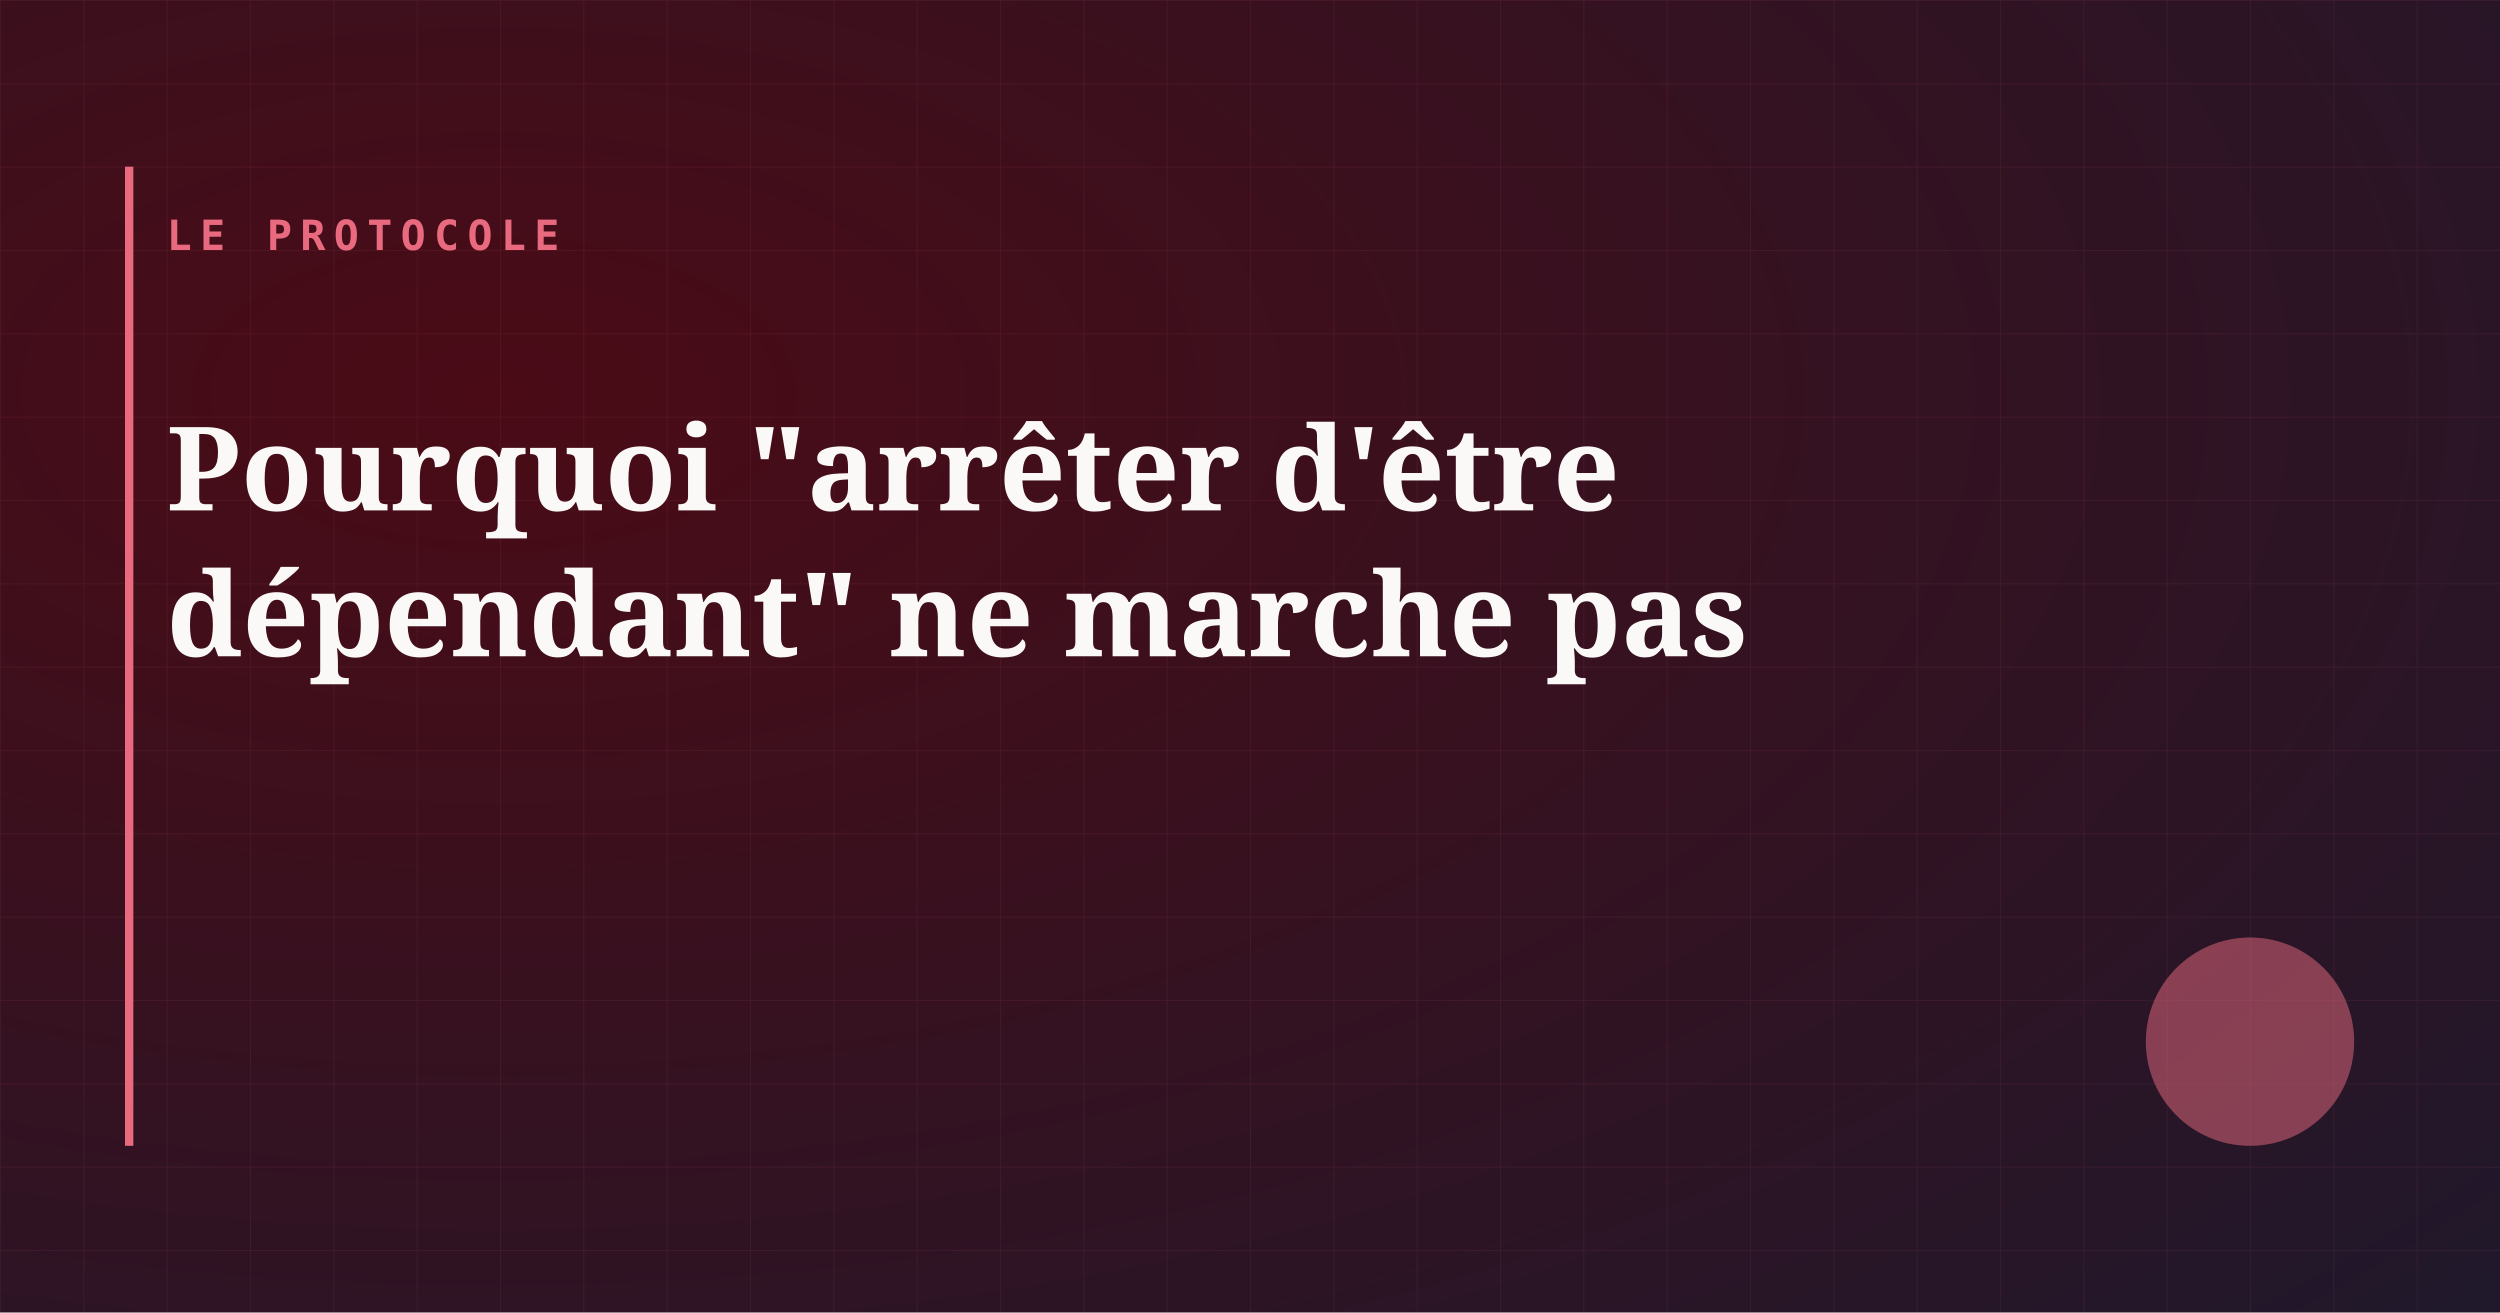
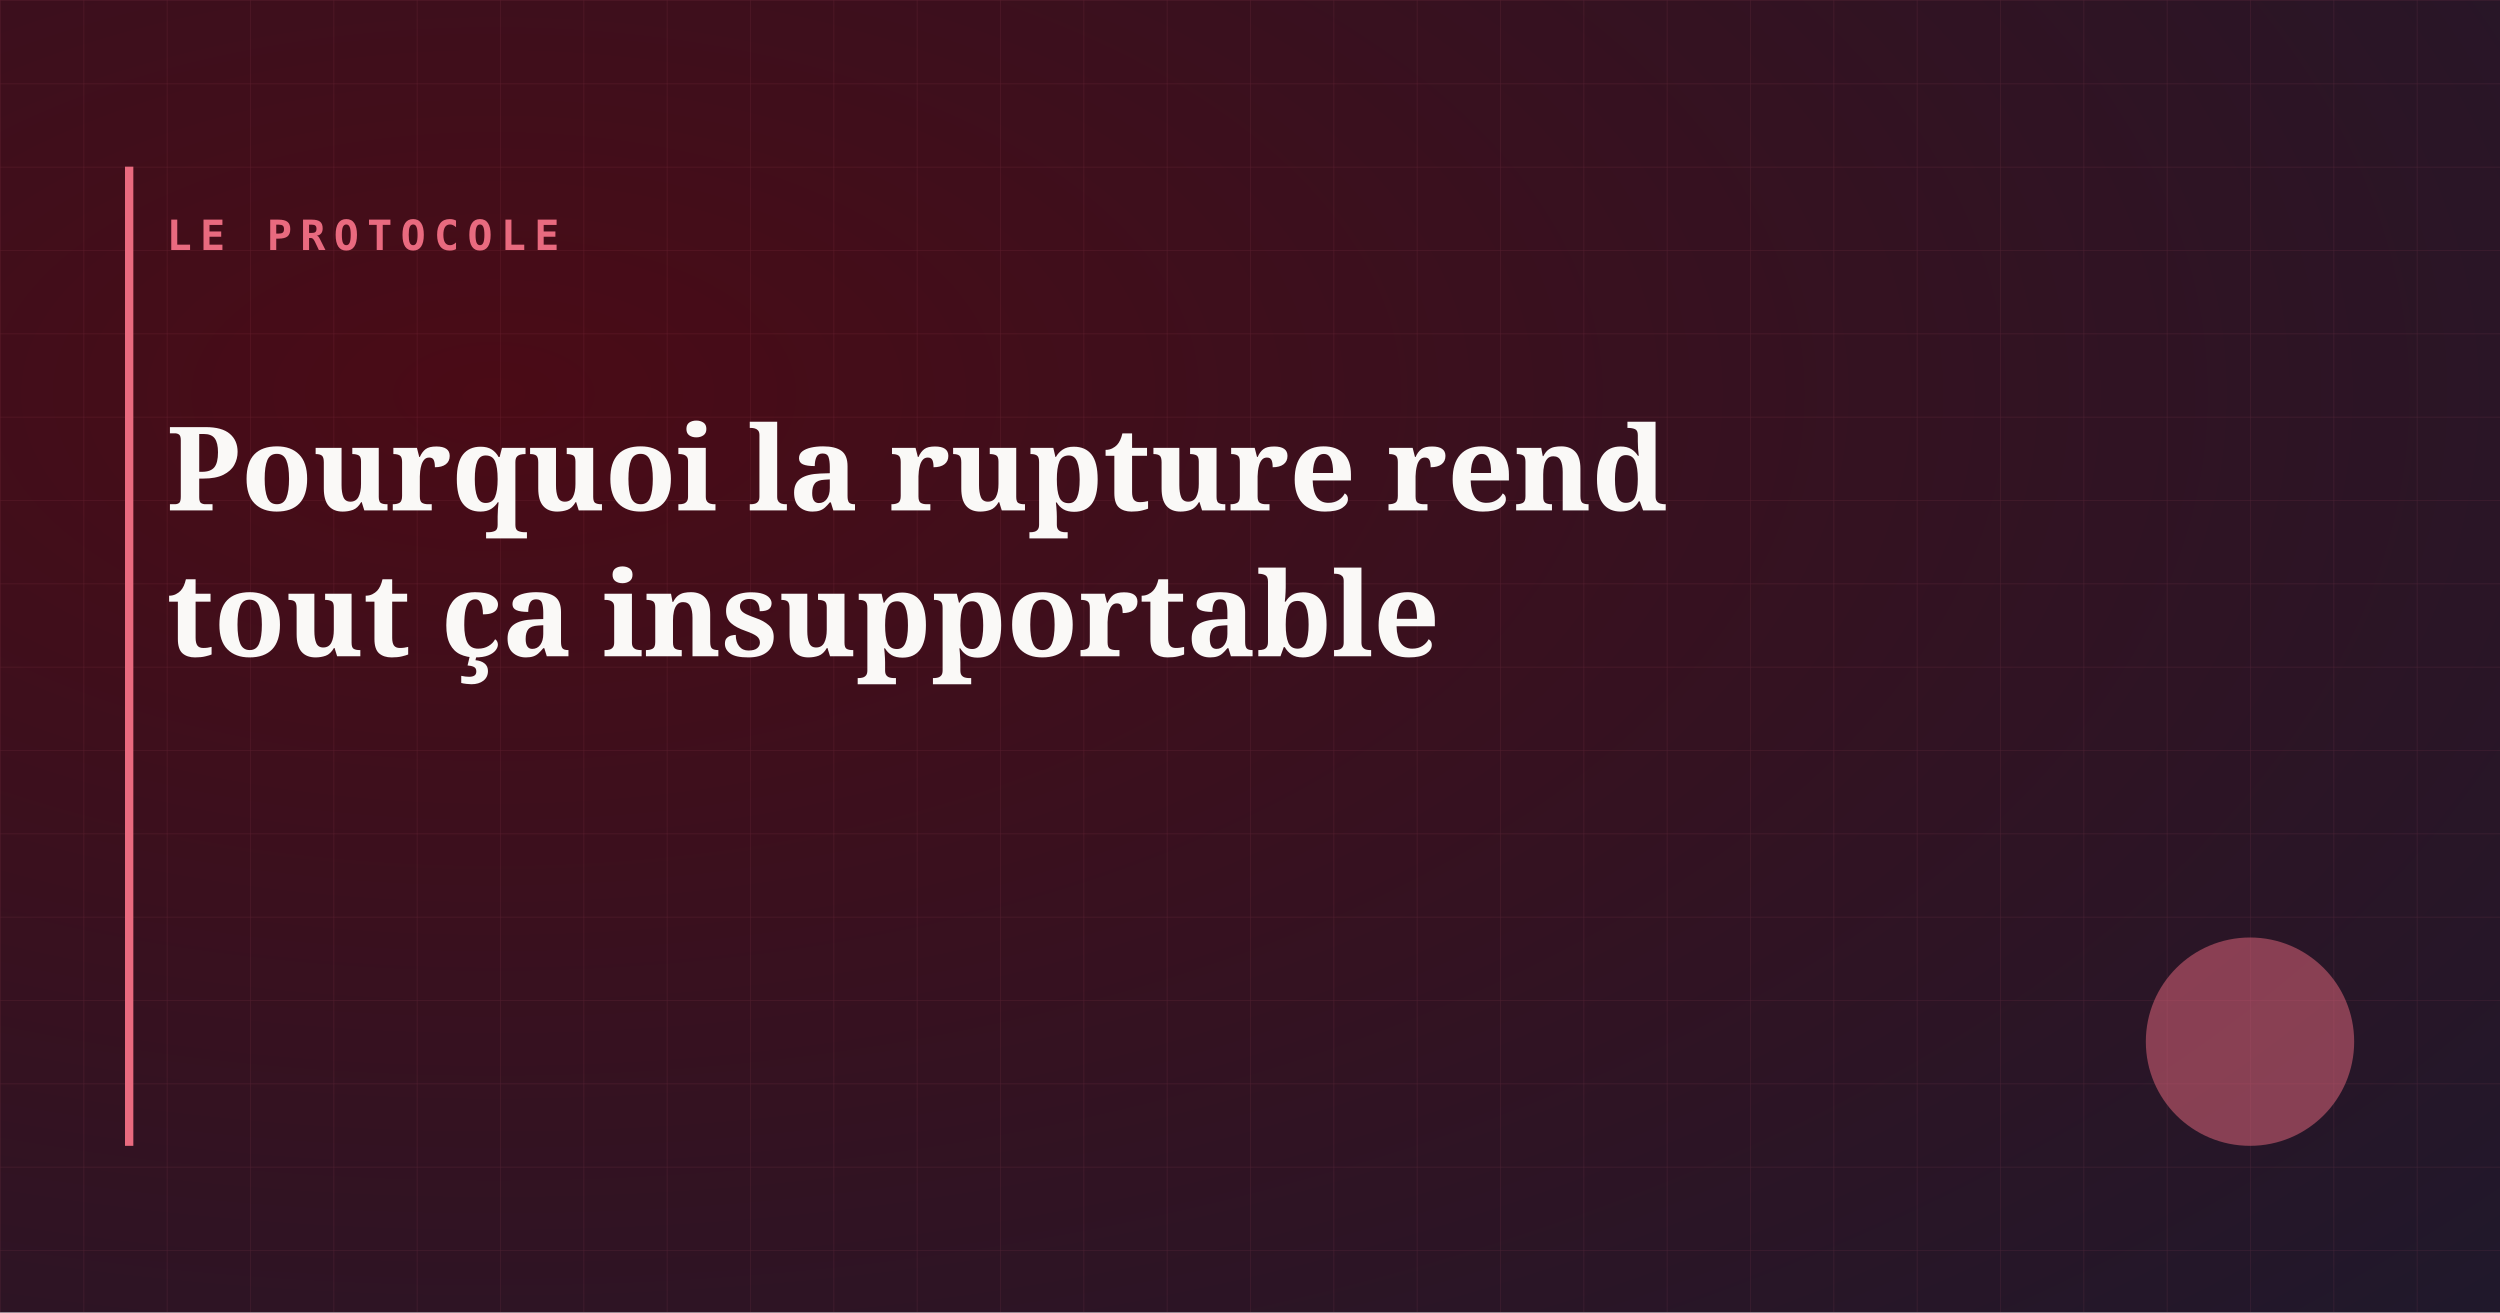
<svg xmlns="http://www.w3.org/2000/svg" viewBox="0 0 1200 630" width="1200" height="630">
  <defs>
    <radialGradient id="bg" cx="20%" cy="30%" r="120%">
      <stop offset="0%" stop-color="#4a0b16" />
      <stop offset="100%" stop-color="#1A1A2E" />
    </radialGradient>
  </defs>
  <rect width="1200" height="630" fill="url(#bg)" />
  <defs>
    <pattern id="grid" width="40" height="40" patternUnits="userSpaceOnUse">
      <path d="M 40 0 L 0 0 0 40" fill="none" stroke="#e96a7f" stroke-width="0.5" opacity="0.15" />
    </pattern>
  </defs>
  <rect width="1200" height="630" fill="url(#grid)" />
  <rect x="60" y="80" width="4" height="470" fill="#e96a7f" />
  <circle cx="1080" cy="500" r="50" fill="#e96a7f" opacity="0.5" />
  <text x="80" y="120" font-family="ui-monospace, monospace" font-size="20" font-weight="600" letter-spacing="4" fill="#e96a7f">LE PROTOCOLE</text>
-   <text x="80" y="245" font-family="Georgia, serif" font-size="56" font-weight="bold" fill="#FAF9F7">Pourquoi "arrêter d'être</text>
-   <text x="80" y="315" font-family="Georgia, serif" font-size="56" font-weight="bold" fill="#FAF9F7">dépendant" ne marche pas</text>
+   <text x="80" y="245" font-family="Georgia, serif" font-size="56" font-weight="bold" fill="#FAF9F7">Pourquoi la rupture rend</text>
+   <text x="80" y="315" font-family="Georgia, serif" font-size="56" font-weight="bold" fill="#FAF9F7">tout ça insupportable</text>
</svg>
